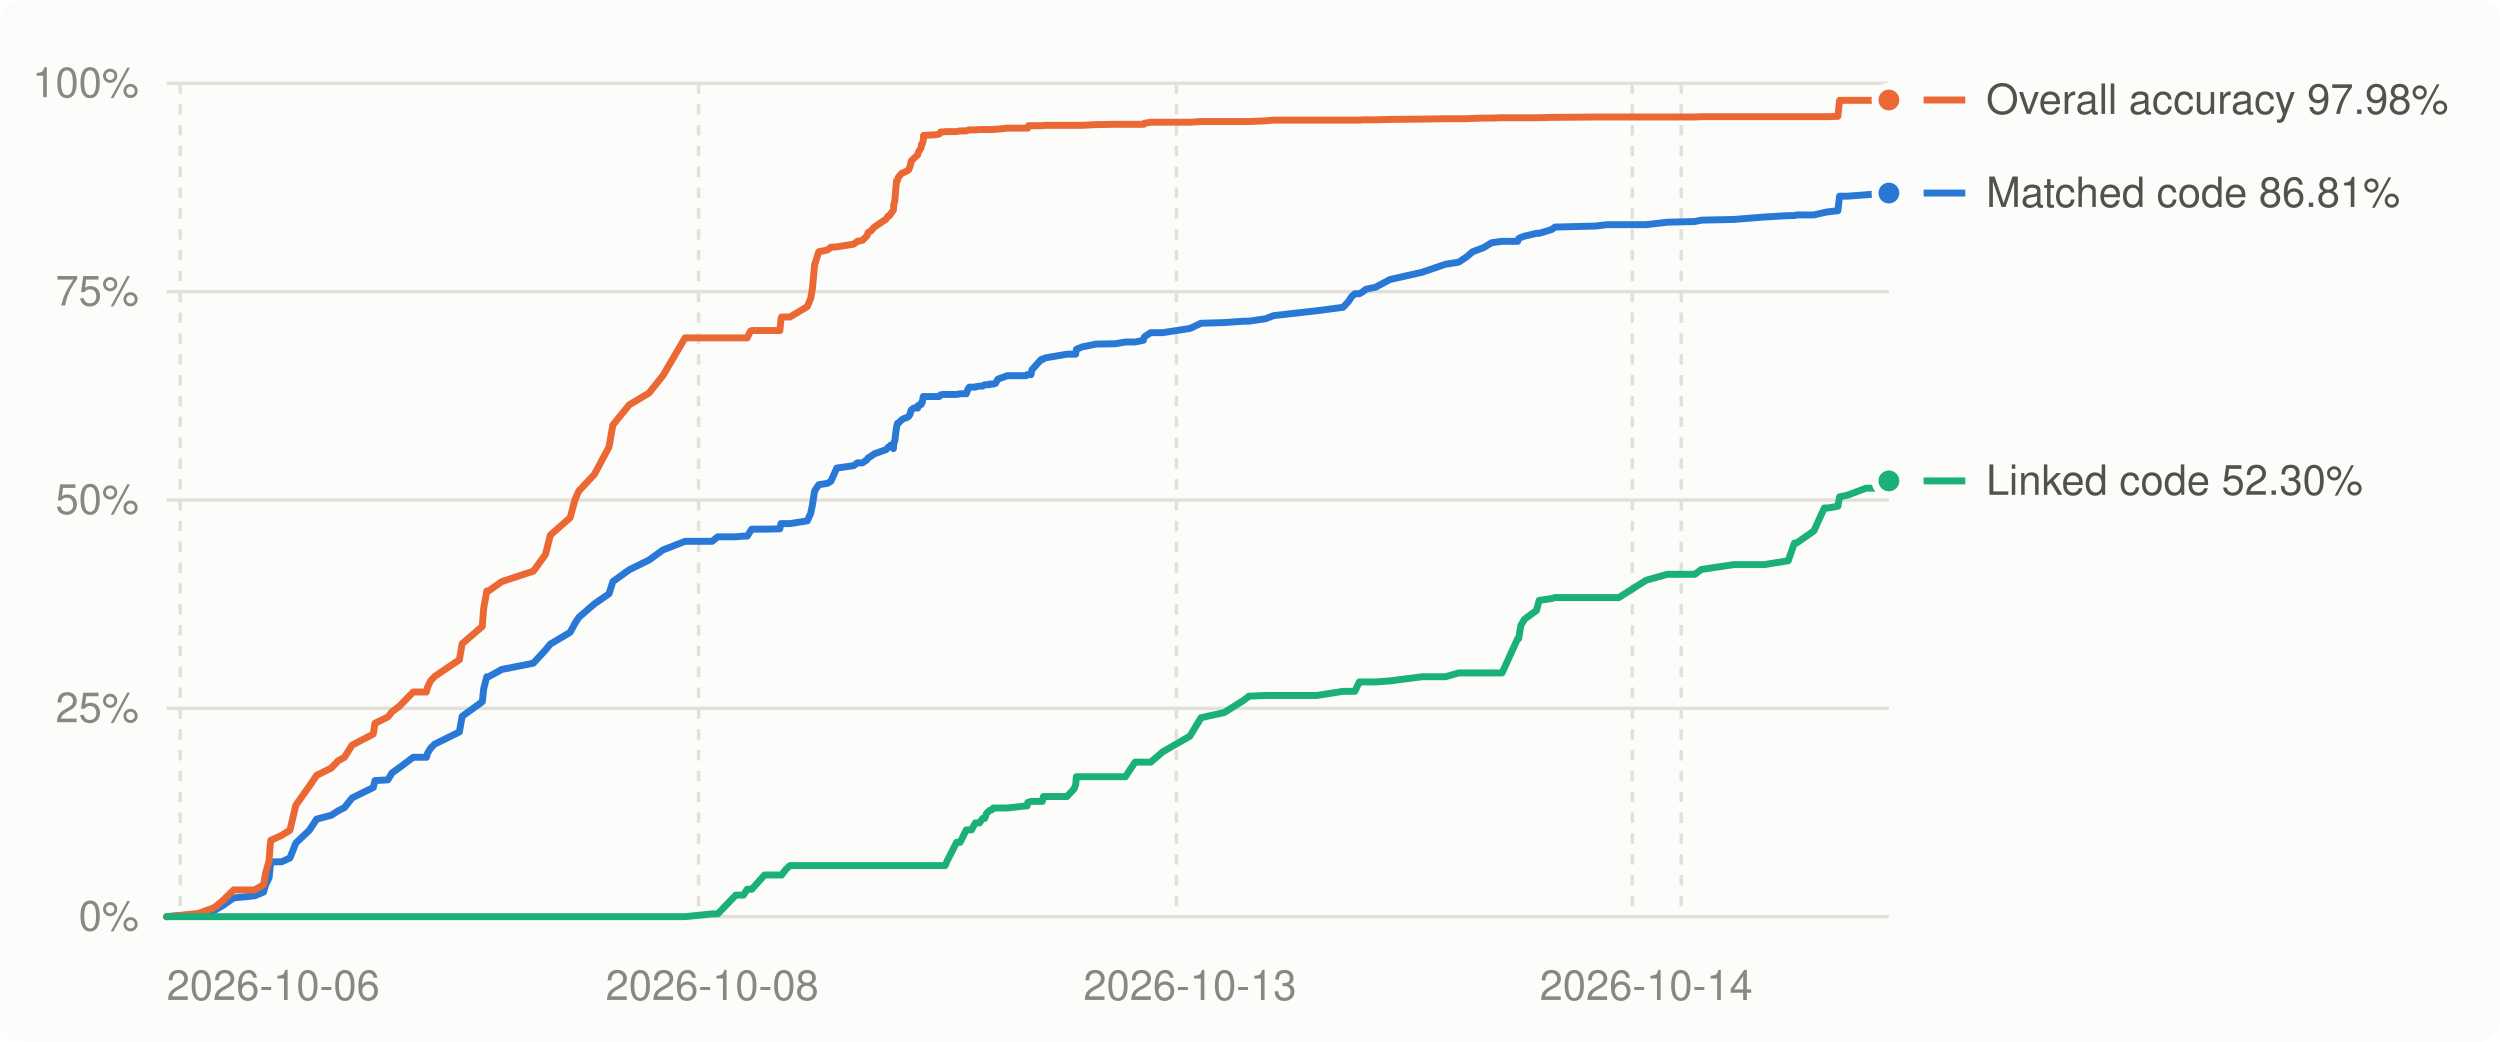
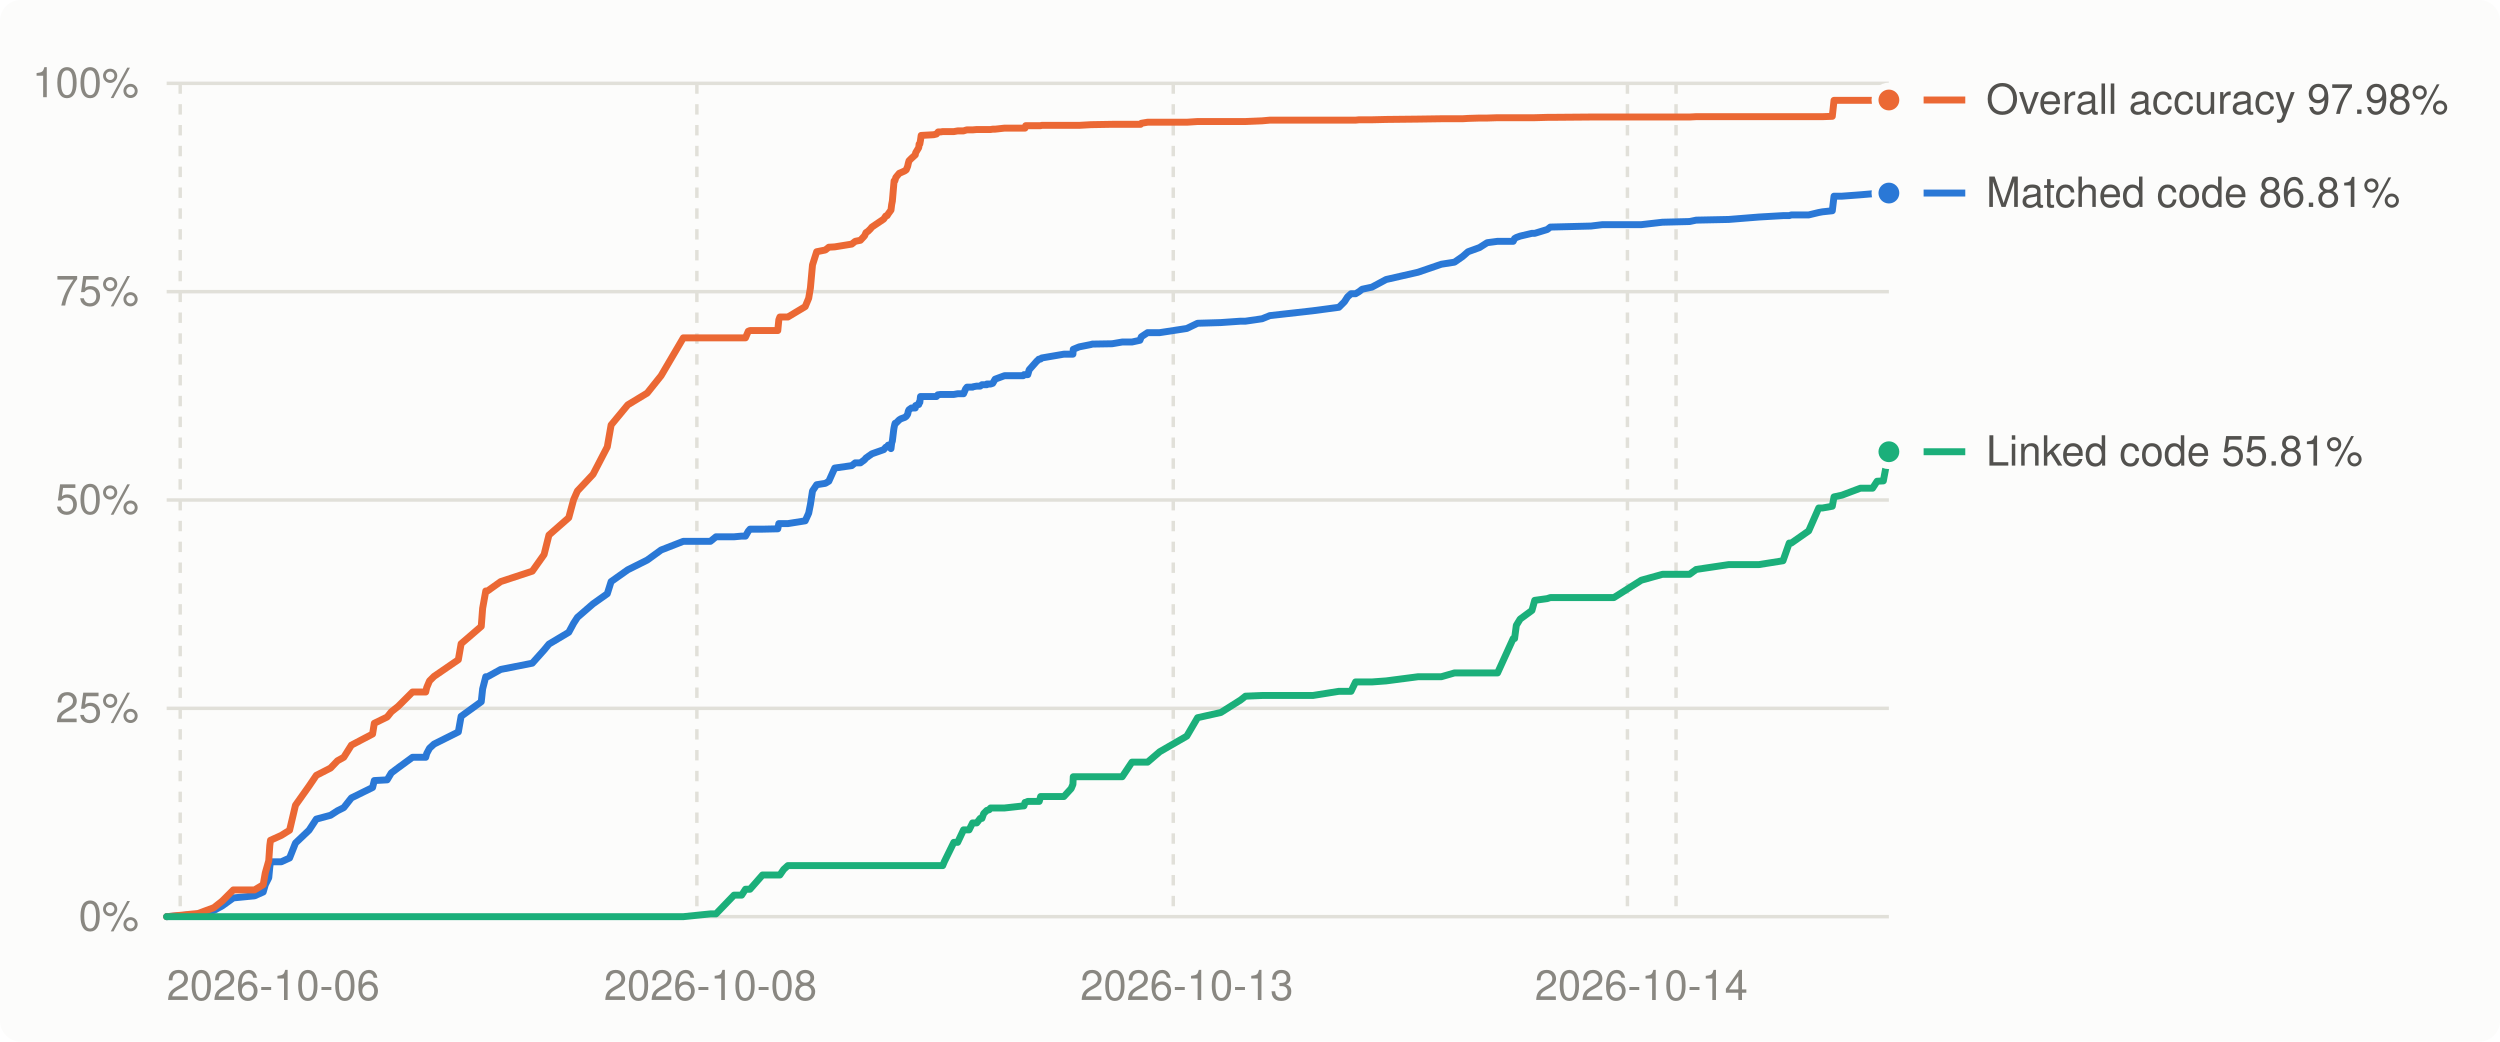
<svg xmlns="http://www.w3.org/2000/svg" viewBox="0 0 720 300" width="720" height="300" role="img" aria-label="Decompilation progress over time">
  <style>
.bg{fill:#fcfcfb}.grid{stroke:#e1e0d9}.muted{fill:#898781}.lbl{fill:#52514e}.ln0{stroke:#2a78d6}.dot0{fill:#2a78d6;stroke:#fcfcfb}.ln1{stroke:#eb6834}.dot1{fill:#eb6834;stroke:#fcfcfb}.ln2{stroke:#1baf7a}.dot2{fill:#1baf7a;stroke:#fcfcfb}
@media (prefers-color-scheme: dark){.bg{fill:#1a1a19}.grid{stroke:#2c2c2a}.muted{fill:#898781}.lbl{fill:#c3c2b7}.ln0{stroke:#3987e5}.dot0{fill:#3987e5;stroke:#1a1a19}.ln1{stroke:#d95926}.dot1{fill:#d95926;stroke:#1a1a19}.ln2{stroke:#199e70}.dot2{fill:#199e70;stroke:#1a1a19}}
text{font:12px -apple-system,BlinkMacSystemFont,'Segoe UI',Helvetica,Arial,sans-serif}
</style>
  <rect class="bg" width="720" height="300" rx="6" />
  <line x1="48" x2="544" y1="264.0" y2="264.0" class="grid" stroke-width="1" />
  <text x="40" y="268.0" class="muted" text-anchor="end">0%</text>
  <line x1="48" x2="544" y1="204.0" y2="204.0" class="grid" stroke-width="1" />
  <text x="40" y="208.0" class="muted" text-anchor="end">25%</text>
  <line x1="48" x2="544" y1="144.0" y2="144.0" class="grid" stroke-width="1" />
  <text x="40" y="148.0" class="muted" text-anchor="end">50%</text>
  <line x1="48" x2="544" y1="84.0" y2="84.0" class="grid" stroke-width="1" />
  <text x="40" y="88.0" class="muted" text-anchor="end">75%</text>
  <line x1="48" x2="544" y1="24.0" y2="24.0" class="grid" stroke-width="1" />
  <text x="40" y="28.0" class="muted" text-anchor="end">100%</text>
  <line x1="51.9" x2="51.9" y1="24" y2="264" class="grid" stroke-width="1" stroke-dasharray="3 3" />
-   <line x1="201.2" x2="201.2" y1="24" y2="264" class="grid" stroke-width="1" stroke-dasharray="3 3" />
-   <line x1="338.8" x2="338.8" y1="24" y2="264" class="grid" stroke-width="1" stroke-dasharray="3 3" />
-   <line x1="470.1" x2="470.1" y1="24" y2="264" class="grid" stroke-width="1" stroke-dasharray="3 3" />
-   <line x1="484.2" x2="484.2" y1="24" y2="264" class="grid" stroke-width="1" stroke-dasharray="3 3" />
+   <line x1="200.7" x2="200.7" y1="24" y2="264" class="grid" stroke-width="1" stroke-dasharray="3 3" />
+   <line x1="337.9" x2="337.9" y1="24" y2="264" class="grid" stroke-width="1" stroke-dasharray="3 3" />
+   <line x1="468.7" x2="468.7" y1="24" y2="264" class="grid" stroke-width="1" stroke-dasharray="3 3" />
+   <line x1="482.7" x2="482.7" y1="24" y2="264" class="grid" stroke-width="1" stroke-dasharray="3 3" />
  <text class="muted" x="48.0" y="288" text-anchor="start">2026-10-06</text>
-   <text class="muted" x="205.1" y="288" text-anchor="middle">2026-10-08</text>
-   <text class="muted" x="342.7" y="288" text-anchor="middle">2026-10-13</text>
-   <text class="muted" x="474.1" y="288" text-anchor="middle">2026-10-14</text>
-   <polyline points="48.0,264.0 55.8,263.4 57.0,263.3 61.7,262.2 64.0,260.9 67.3,258.6 73.3,258.0 75.9,256.9 76.5,254.8 77.5,252.8 77.8,249.7 78.0,248.2 81.1,248.2 83.5,247.1 85.2,242.8 89.1,239.1 91.2,235.9 95.4,234.8 97.4,233.5 99.2,232.6 101.4,229.8 107.5,226.8 108.0,224.8 111.7,224.6 112.9,222.6 115.0,221.1 119.0,218.1 122.8,218.1 123.1,217.0 124.0,215.5 125.2,214.3 132.3,210.8 133.1,206.3 138.9,202.1 139.3,198.4 140.2,194.9 140.7,194.9 144.5,192.8 153.6,191.0 157.1,187.2 158.5,185.5 164.2,182.1 165.6,179.5 166.7,177.8 171.2,173.9 175.4,171.0 176.5,167.5 181.2,164.1 186.9,161.3 190.9,158.4 197.3,155.9 205.1,155.9 206.7,154.6 211.9,154.6 214.1,154.4 215.2,154.4 216.1,153.0 216.5,152.4 220.2,152.4 224.6,152.3 224.9,150.8 225.1,150.8 226.3,150.8 227.5,150.8 232.5,150.0 233.5,147.8 234.0,145.3 234.6,141.4 235.8,139.6 238.3,139.2 239.3,138.6 241.0,134.8 245.9,134.1 246.9,133.3 248.4,133.3 249.7,132.4 250.0,131.9 250.7,131.5 250.8,131.4 251.4,131.0 251.8,130.7 255.2,129.5 255.8,128.8 256.2,128.7 256.5,128.2 257.3,129.2 257.4,127.6 257.7,127.0 258.1,123.7 258.2,123.1 258.4,122.2 258.5,121.9 258.7,121.9 259.7,120.9 260.2,120.6 261.3,120.2 261.7,119.9 262.1,119.3 262.3,118.4 262.5,118.0 263.2,117.5 264.3,117.5 264.4,116.8 265.3,116.5 265.4,115.9 265.6,115.9 265.9,114.2 266.0,114.2 267.8,114.2 269.6,114.2 270.5,114.2 270.9,113.7 270.9,113.7 271.7,113.6 272.2,113.6 272.7,113.6 275.5,113.6 276.5,113.4 278.3,113.4 278.8,112.0 279.2,111.5 279.8,111.5 280.9,111.5 280.9,111.4 282.1,111.2 283.0,111.2 283.6,110.8 284.1,110.8 285.0,110.8 285.0,110.6 285.7,110.6 285.9,110.6 286.1,110.6 286.7,110.4 287.4,109.2 290.1,108.2 295.5,108.2 295.8,107.9 296.0,107.9 296.2,107.9 296.5,107.9 296.9,107.9 297.2,106.5 299.5,103.9 299.8,103.8 299.9,103.5 300.2,103.4 300.5,103.4 300.9,103.1 307.3,102.0 309.4,102.0 309.8,102.0 310.0,100.6 311.7,99.9 315.2,99.2 315.4,99.1 321.2,99.0 324.1,98.5 326.9,98.5 329.3,98.0 329.4,97.5 329.6,97.0 331.4,95.8 334.9,95.8 342.7,94.6 345.9,93.1 352.6,92.9 358.3,92.5 359.7,92.5 364.5,91.8 366.8,90.9 379.2,89.5 386.8,88.5 388.3,86.9 389.2,85.5 390.2,84.6 391.5,84.6 392.5,84.0 393.4,83.3 396.2,82.7 400.3,80.5 409.6,78.4 416.3,76.1 420.1,75.5 422.5,73.9 424.1,72.5 427.3,71.3 429.6,69.9 432.6,69.5 437.1,69.5 437.4,68.7 438.0,68.4 439.1,68.0 442.5,67.2 443.3,67.2 446.9,66.1 447.8,65.4 459.5,65.1 462.9,64.7 466.2,64.7 474.1,64.7 480.2,64.0 488.1,63.8 490.0,63.4 499.4,63.2 508.1,62.5 515.0,62.1 516.8,62.1 517.4,61.9 522.4,61.9 525.4,61.2 526.5,61.0 529.3,60.7 529.8,56.5 532.1,56.5 537.4,56.1 540.9,55.8 542.2,55.8 544.0,55.6" fill="none" class="ln0" stroke-width="2" stroke-linejoin="round" stroke-linecap="round" />
-   <polyline points="48.0,264.0 55.8,263.2 57.0,263.1 61.7,261.4 64.0,259.5 67.3,256.3 73.3,256.3 75.9,254.8 76.5,251.4 77.5,247.9 77.8,243.5 78.0,242.0 81.1,240.6 83.5,239.1 85.2,231.9 89.1,226.4 91.2,223.3 95.4,221.2 97.4,219.1 99.2,218.1 101.4,214.6 107.5,211.4 108.0,208.3 111.7,206.5 112.9,205.0 115.0,203.4 119.0,199.3 122.8,199.3 123.1,198.0 124.0,196.1 125.2,194.8 132.3,190.0 133.1,185.4 138.9,180.4 139.3,175.2 140.2,170.2 140.7,170.2 144.5,167.5 153.6,164.5 157.1,159.7 158.5,154.1 164.2,149.1 165.6,143.9 166.7,141.4 171.2,136.6 175.4,128.7 176.5,122.4 181.2,116.6 186.9,113.2 190.9,108.2 197.3,97.3 205.1,97.3 206.7,97.3 211.9,97.3 214.1,97.3 215.2,97.3 216.1,95.4 216.5,95.2 220.2,95.2 224.6,95.2 224.9,92.1 225.1,91.3 226.3,91.3 227.5,91.3 232.5,88.3 233.5,85.9 234.0,82.9 234.6,76.3 235.8,72.5 238.3,72.0 239.3,71.2 241.0,71.1 245.9,70.3 246.9,69.5 248.4,69.2 249.7,67.9 250.0,67.0 250.7,66.6 250.8,66.5 251.4,65.9 251.8,65.4 255.2,63.1 255.8,62.2 256.2,62.1 256.5,61.6 257.3,60.5 257.4,58.9 257.7,57.9 258.1,53.2 258.2,52.1 258.4,52.1 258.5,51.8 258.7,51.1 259.7,49.9 260.2,49.7 261.3,49.2 261.7,48.9 262.1,47.9 262.3,47.0 262.5,46.3 263.2,45.6 264.3,44.6 264.4,44.0 265.3,42.5 265.4,41.5 265.6,41.5 265.9,40.4 266.0,39.0 267.8,38.9 269.6,38.8 270.5,38.6 270.9,38.1 270.9,38.0 271.7,38.0 272.2,37.9 272.7,37.9 275.5,37.9 276.5,37.7 278.3,37.7 278.8,37.5 279.2,37.4 279.8,37.4 280.9,37.4 280.9,37.4 282.1,37.3 283.0,37.3 283.6,37.3 284.1,37.3 285.0,37.3 285.0,37.3 285.7,37.3 285.9,37.3 286.1,37.3 286.7,37.2 287.4,37.2 290.1,36.9 295.5,36.9 295.8,36.9 296.0,36.9 296.2,36.2 296.5,36.2 296.9,36.2 297.2,36.2 299.5,36.2 299.8,36.2 299.9,36.2 300.2,36.2 300.5,36.2 300.9,36.1 307.3,36.1 309.4,36.1 309.8,36.1 310.0,36.1 311.7,36.1 315.2,35.9 315.4,35.9 321.2,35.8 324.1,35.8 326.9,35.8 329.3,35.8 329.4,35.8 329.6,35.5 331.4,35.2 334.9,35.2 342.7,35.2 345.9,35.0 352.6,35.0 358.3,35.0 359.7,35.0 364.5,34.8 366.8,34.6 379.2,34.6 386.8,34.6 388.3,34.6 389.2,34.6 390.2,34.6 391.5,34.6 392.5,34.5 393.4,34.5 396.2,34.5 400.3,34.4 409.6,34.3 416.3,34.2 420.1,34.2 422.5,34.2 424.1,34.1 427.3,34.0 429.6,34.0 432.6,33.9 437.1,33.9 437.4,33.9 438.0,33.9 439.1,33.9 442.5,33.9 443.3,33.9 446.9,33.8 447.8,33.8 459.5,33.7 462.9,33.7 466.2,33.7 474.1,33.7 480.2,33.7 488.1,33.7 490.0,33.6 499.4,33.6 508.1,33.6 515.0,33.6 516.8,33.6 517.4,33.6 522.4,33.6 525.4,33.6 526.5,33.6 529.3,33.5 529.8,28.9 532.1,28.9 537.4,28.9 540.9,28.9 542.2,28.9 544.0,28.8" fill="none" class="ln1" stroke-width="2" stroke-linejoin="round" stroke-linecap="round" />
-   <polyline points="48.0,264.0 55.8,264.0 57.0,264.0 61.7,264.0 64.0,264.0 67.3,264.0 73.3,264.0 75.9,264.0 76.5,264.0 77.5,264.0 77.8,264.0 78.0,264.0 81.1,264.0 83.5,264.0 85.2,264.0 89.1,264.0 91.2,264.0 95.4,264.0 97.4,264.0 99.2,264.0 101.4,264.0 107.5,264.0 108.0,264.0 111.7,264.0 112.9,264.0 115.0,264.0 119.0,264.0 122.8,264.0 123.1,264.0 124.0,264.0 125.2,264.0 132.3,264.0 133.1,264.0 138.9,264.0 139.3,264.0 140.2,264.0 140.7,264.0 144.5,264.0 153.6,264.0 157.1,264.0 158.5,264.0 164.2,264.0 165.6,264.0 166.7,264.0 171.2,264.0 175.4,264.0 176.5,264.0 181.2,264.0 186.9,264.0 190.9,264.0 197.3,264.0 205.1,263.2 206.7,263.2 211.9,257.8 214.1,257.8 215.2,256.1 216.1,256.1 216.5,256.1 220.2,252.0 224.6,252.0 224.9,252.0 225.1,252.0 226.3,250.4 227.5,249.3 232.5,249.3 233.5,249.3 234.0,249.3 234.6,249.3 235.8,249.3 238.3,249.3 239.3,249.3 241.0,249.3 245.9,249.3 246.9,249.3 248.4,249.3 249.7,249.3 250.0,249.3 250.7,249.3 250.8,249.3 251.4,249.3 251.8,249.3 255.2,249.3 255.8,249.3 256.2,249.3 256.5,249.3 257.3,249.3 257.4,249.3 257.7,249.3 258.1,249.3 258.2,249.3 258.4,249.3 258.5,249.3 258.7,249.3 259.7,249.3 260.2,249.3 261.3,249.3 261.7,249.3 262.1,249.3 262.3,249.3 262.5,249.3 263.2,249.3 264.3,249.3 264.4,249.3 265.3,249.3 265.4,249.3 265.6,249.3 265.9,249.3 266.0,249.3 267.8,249.3 269.6,249.3 270.5,249.3 270.9,249.3 270.9,249.3 271.7,249.3 272.2,249.3 272.7,248.1 275.5,242.6 276.5,242.6 278.3,239.0 278.8,239.0 279.2,239.0 279.8,239.0 280.9,237.0 280.9,237.0 282.1,237.0 283.0,235.7 283.6,235.7 284.1,234.3 285.0,233.4 285.0,233.4 285.7,233.2 285.9,232.9 286.1,232.7 286.7,232.7 287.4,232.7 290.1,232.7 295.5,232.1 295.8,232.1 296.0,231.1 296.2,231.1 296.5,231.0 296.9,230.8 297.2,230.8 299.5,230.8 299.8,230.8 299.9,230.8 300.2,230.8 300.5,229.4 300.9,229.4 307.3,229.4 309.4,227.1 309.8,225.9 310.0,223.7 311.7,223.7 315.2,223.7 315.4,223.7 321.2,223.7 324.1,223.7 326.9,219.5 329.3,219.5 329.4,219.5 329.6,219.5 331.4,219.5 334.9,216.5 342.7,212.0 345.9,206.7 352.6,205.2 358.3,201.6 359.7,200.5 364.5,200.3 366.8,200.3 379.2,200.3 386.8,199.1 388.3,199.1 389.2,199.1 390.2,199.1 391.5,196.4 392.5,196.4 393.4,196.4 396.2,196.4 400.3,196.1 409.6,194.9 416.3,194.9 420.1,193.8 422.5,193.8 424.1,193.8 427.3,193.8 429.6,193.8 432.6,193.8 437.1,183.9 437.4,183.9 438.0,180.1 439.1,178.3 442.5,175.8 443.3,172.9 446.9,172.4 447.8,172.1 459.5,172.1 462.9,172.1 466.2,172.1 474.1,167.1 480.2,165.4 488.1,165.4 490.0,164.0 499.4,162.6 508.1,162.6 515.0,161.5 516.8,156.4 517.4,156.4 522.4,152.9 525.4,146.3 526.5,146.3 529.3,145.8 529.8,143.1 532.1,142.6 537.4,140.6 540.9,140.6 542.2,138.6 544.0,138.5" fill="none" class="ln2" stroke-width="2" stroke-linejoin="round" stroke-linecap="round" />
+   <text class="muted" x="204.6" y="288" text-anchor="middle">2026-10-08</text>
+   <text class="muted" x="341.8" y="288" text-anchor="middle">2026-10-13</text>
+   <text class="muted" x="472.7" y="288" text-anchor="middle">2026-10-14</text>
+   <polyline points="48.0,264.0 55.8,263.4 57.0,263.3 61.6,262.2 64.0,260.9 67.2,258.6 73.3,258.0 75.8,256.9 76.4,254.8 77.4,252.8 77.7,249.7 77.9,248.2 81.0,248.2 83.4,247.1 85.1,242.8 89.0,239.1 91.1,235.9 95.2,234.8 97.2,233.5 99.0,232.6 101.2,229.8 107.3,226.8 107.8,224.8 111.5,224.6 112.7,222.6 114.7,221.1 118.8,218.1 122.6,218.1 122.9,217.0 123.7,215.5 125.0,214.3 132.0,210.8 132.8,206.3 138.6,202.1 139.0,198.4 139.9,194.9 140.4,194.9 144.2,192.8 153.3,191.0 156.7,187.2 158.1,185.5 163.8,182.1 165.2,179.5 166.3,177.8 170.8,173.9 174.9,171.0 176.0,167.5 180.8,164.1 186.4,161.3 190.4,158.4 196.8,155.9 204.6,155.9 206.2,154.6 211.4,154.6 213.6,154.4 214.7,154.4 215.5,153.0 216.0,152.4 219.6,152.4 224.0,152.3 224.3,150.8 224.6,150.8 225.7,150.8 226.9,150.8 231.9,150.0 232.9,147.8 233.4,145.3 234.0,141.4 235.2,139.6 237.7,139.2 238.7,138.6 240.4,134.8 245.3,134.1 246.3,133.3 247.8,133.3 249.0,132.4 249.4,131.9 250.0,131.5 250.1,131.4 250.7,131.0 251.1,130.7 254.5,129.5 255.1,128.8 255.5,128.7 255.8,128.2 256.6,129.2 256.8,127.6 257.0,127.0 257.4,123.7 257.5,123.1 257.7,122.2 257.8,121.9 258.0,121.9 259.0,120.9 259.5,120.6 260.6,120.2 261.0,119.9 261.4,119.3 261.6,118.4 261.8,118.0 262.5,117.5 263.6,117.5 263.7,116.8 264.6,116.5 264.7,115.9 264.9,115.9 265.1,114.2 265.3,114.2 267.1,114.2 268.9,114.2 269.7,114.2 270.1,113.7 270.2,113.7 270.9,113.6 271.5,113.6 272.0,113.6 274.7,113.6 275.8,113.4 277.5,113.4 278.1,112.0 278.5,111.5 279.1,111.5 280.1,111.5 280.2,111.4 281.3,111.2 282.3,111.2 282.8,110.8 283.3,110.8 284.2,110.8 284.2,110.6 284.9,110.6 285.1,110.6 285.3,110.6 285.9,110.4 286.6,109.2 289.3,108.2 294.7,108.2 294.9,107.9 295.2,107.9 295.4,107.9 295.6,107.9 296.0,107.9 296.4,106.5 298.7,103.9 298.9,103.8 299.1,103.5 299.3,103.4 299.7,103.4 300.0,103.1 306.4,102.0 308.5,102.0 309.0,102.0 309.1,100.6 310.8,99.9 314.3,99.2 314.5,99.1 320.3,99.0 323.2,98.5 326.0,98.5 328.3,98.0 328.5,97.5 328.7,97.0 330.5,95.8 334.0,95.8 341.8,94.6 344.9,93.1 351.6,92.9 357.3,92.5 358.7,92.5 363.5,91.8 365.7,90.9 378.1,89.5 385.6,88.5 387.2,86.9 388.1,85.5 389.1,84.6 390.4,84.6 391.4,84.0 392.3,83.3 395.1,82.7 399.2,80.5 408.4,78.4 415.1,76.1 418.9,75.5 421.2,73.9 422.8,72.5 426.1,71.3 428.3,69.9 431.3,69.5 435.8,69.5 436.2,68.7 436.7,68.4 437.8,68.0 441.2,67.2 442.0,67.2 445.6,66.1 446.5,65.4 458.2,65.1 461.5,64.7 464.8,64.7 472.7,64.7 478.8,64.0 486.6,63.8 488.5,63.4 497.9,63.2 506.6,62.5 513.5,62.1 515.3,62.1 515.9,61.9 520.9,61.9 523.8,61.2 524.9,61.0 527.7,60.7 528.2,56.5 530.5,56.5 535.8,56.1 539.3,55.8 540.6,55.8 542.4,55.6 544.0,55.6" fill="none" class="ln0" stroke-width="2" stroke-linejoin="round" stroke-linecap="round" />
+   <polyline points="48.0,264.0 55.8,263.2 57.0,263.1 61.6,261.4 64.0,259.5 67.2,256.3 73.3,256.3 75.8,254.8 76.4,251.4 77.4,247.9 77.7,243.5 77.9,242.0 81.0,240.6 83.4,239.1 85.1,231.9 89.0,226.4 91.1,223.3 95.2,221.2 97.2,219.1 99.0,218.1 101.2,214.6 107.3,211.4 107.8,208.3 111.5,206.5 112.7,205.0 114.7,203.4 118.8,199.3 122.6,199.3 122.9,198.0 123.7,196.1 125.0,194.8 132.0,190.0 132.8,185.4 138.6,180.4 139.0,175.2 139.9,170.2 140.4,170.2 144.2,167.5 153.3,164.5 156.7,159.7 158.1,154.1 163.8,149.1 165.2,143.9 166.3,141.4 170.8,136.6 174.9,128.7 176.0,122.4 180.8,116.6 186.4,113.2 190.4,108.2 196.8,97.3 204.6,97.3 206.2,97.3 211.4,97.3 213.6,97.3 214.7,97.3 215.5,95.4 216.0,95.2 219.6,95.2 224.0,95.2 224.3,92.1 224.6,91.3 225.7,91.3 226.9,91.3 231.9,88.3 232.9,85.9 233.4,82.9 234.0,76.3 235.2,72.5 237.7,72.0 238.7,71.2 240.4,71.1 245.3,70.3 246.3,69.5 247.8,69.2 249.0,67.9 249.4,67.0 250.0,66.6 250.1,66.5 250.7,65.9 251.1,65.4 254.5,63.1 255.1,62.2 255.5,62.1 255.8,61.6 256.6,60.5 256.8,58.9 257.0,57.9 257.4,53.2 257.5,52.1 257.7,52.1 257.8,51.8 258.0,51.1 259.0,49.9 259.5,49.7 260.6,49.2 261.0,48.9 261.4,47.9 261.6,47.0 261.8,46.3 262.5,45.6 263.6,44.6 263.7,44.0 264.6,42.5 264.7,41.5 264.9,41.5 265.1,40.4 265.3,39.0 267.1,38.9 268.9,38.8 269.7,38.6 270.1,38.1 270.2,38.0 270.9,38.0 271.5,37.9 272.0,37.9 274.7,37.9 275.8,37.7 277.5,37.7 278.1,37.5 278.5,37.4 279.1,37.4 280.1,37.4 280.2,37.4 281.3,37.3 282.3,37.3 282.8,37.3 283.3,37.3 284.2,37.3 284.2,37.3 284.9,37.3 285.1,37.3 285.3,37.3 285.9,37.2 286.6,37.2 289.3,36.9 294.7,36.9 294.9,36.9 295.2,36.9 295.4,36.2 295.6,36.2 296.0,36.2 296.4,36.2 298.7,36.2 298.9,36.2 299.1,36.2 299.3,36.2 299.7,36.2 300.0,36.1 306.4,36.1 308.5,36.1 309.0,36.1 309.1,36.1 310.8,36.1 314.3,35.9 314.5,35.9 320.3,35.8 323.2,35.8 326.0,35.8 328.3,35.8 328.5,35.8 328.7,35.5 330.5,35.2 334.0,35.2 341.8,35.2 344.9,35.0 351.6,35.0 357.3,35.0 358.7,35.0 363.5,34.8 365.7,34.6 378.1,34.6 385.6,34.6 387.2,34.6 388.1,34.6 389.1,34.6 390.4,34.6 391.4,34.5 392.3,34.5 395.1,34.5 399.2,34.4 408.4,34.3 415.1,34.2 418.9,34.2 421.2,34.2 422.8,34.1 426.1,34.0 428.3,34.0 431.3,33.9 435.8,33.9 436.2,33.9 436.7,33.9 437.8,33.9 441.2,33.9 442.0,33.9 445.6,33.8 446.5,33.8 458.2,33.7 461.5,33.7 464.8,33.7 472.7,33.7 478.8,33.7 486.6,33.7 488.5,33.6 497.9,33.6 506.6,33.6 513.5,33.6 515.3,33.6 515.9,33.6 520.9,33.6 523.8,33.6 524.9,33.6 527.7,33.5 528.2,28.9 530.5,28.9 535.8,28.9 539.3,28.9 540.6,28.9 542.4,28.8 544.0,28.8" fill="none" class="ln1" stroke-width="2" stroke-linejoin="round" stroke-linecap="round" />
+   <polyline points="48.0,264.0 55.8,264.0 57.0,264.0 61.6,264.0 64.0,264.0 67.2,264.0 73.3,264.0 75.8,264.0 76.4,264.0 77.4,264.0 77.7,264.0 77.9,264.0 81.0,264.0 83.4,264.0 85.1,264.0 89.0,264.0 91.1,264.0 95.2,264.0 97.2,264.0 99.0,264.0 101.2,264.0 107.3,264.0 107.8,264.0 111.5,264.0 112.7,264.0 114.7,264.0 118.8,264.0 122.6,264.0 122.9,264.0 123.7,264.0 125.0,264.0 132.0,264.0 132.8,264.0 138.6,264.0 139.0,264.0 139.9,264.0 140.4,264.0 144.2,264.0 153.3,264.0 156.7,264.0 158.1,264.0 163.8,264.0 165.2,264.0 166.3,264.0 170.8,264.0 174.9,264.0 176.0,264.0 180.8,264.0 186.4,264.0 190.4,264.0 196.8,264.0 204.6,263.2 206.2,263.2 211.4,257.8 213.6,257.8 214.7,256.1 215.5,256.1 216.0,256.1 219.6,252.0 224.0,252.0 224.3,252.0 224.6,252.0 225.7,250.4 226.9,249.3 231.9,249.3 232.9,249.3 233.4,249.3 234.0,249.3 235.2,249.3 237.7,249.3 238.7,249.3 240.4,249.3 245.3,249.3 246.3,249.3 247.8,249.3 249.0,249.3 249.4,249.3 250.0,249.3 250.1,249.3 250.7,249.3 251.1,249.3 254.5,249.3 255.1,249.3 255.5,249.3 255.8,249.3 256.6,249.3 256.8,249.3 257.0,249.3 257.4,249.3 257.5,249.3 257.7,249.3 257.8,249.3 258.0,249.3 259.0,249.3 259.5,249.3 260.6,249.3 261.0,249.3 261.4,249.3 261.6,249.3 261.8,249.3 262.5,249.3 263.6,249.3 263.7,249.3 264.6,249.3 264.7,249.3 264.9,249.3 265.1,249.3 265.3,249.3 267.1,249.3 268.9,249.3 269.7,249.3 270.1,249.3 270.2,249.3 270.9,249.3 271.5,249.3 272.0,248.1 274.7,242.6 275.8,242.6 277.5,239.0 278.1,239.0 278.5,239.0 279.1,239.0 280.1,237.0 280.2,237.0 281.3,237.0 282.3,235.7 282.8,235.7 283.3,234.3 284.2,233.4 284.2,233.4 284.9,233.2 285.1,232.9 285.3,232.7 285.9,232.7 286.6,232.7 289.3,232.7 294.7,232.1 294.9,232.1 295.2,231.1 295.4,231.1 295.6,231.0 296.0,230.8 296.4,230.8 298.7,230.8 298.9,230.8 299.1,230.8 299.3,230.8 299.7,229.4 300.0,229.4 306.4,229.4 308.5,227.1 309.0,225.9 309.1,223.7 310.8,223.7 314.3,223.7 314.5,223.7 320.3,223.7 323.2,223.7 326.0,219.5 328.3,219.5 328.5,219.5 328.7,219.5 330.5,219.5 334.0,216.5 341.8,212.0 344.9,206.7 351.6,205.2 357.3,201.6 358.7,200.5 363.5,200.3 365.7,200.3 378.1,200.3 385.6,199.1 387.2,199.1 388.1,199.1 389.1,199.1 390.4,196.4 391.4,196.4 392.3,196.4 395.1,196.4 399.2,196.1 408.4,194.9 415.1,194.9 418.9,193.8 421.2,193.8 422.8,193.8 426.1,193.8 428.3,193.8 431.3,193.8 435.8,183.9 436.2,183.9 436.7,180.1 437.8,178.3 441.2,175.8 442.0,172.9 445.6,172.4 446.5,172.1 458.2,172.1 461.5,172.1 464.8,172.1 472.7,167.1 478.8,165.4 486.6,165.4 488.5,164.0 497.9,162.6 506.6,162.6 513.5,161.5 515.3,156.4 515.9,156.4 520.9,152.9 523.8,146.3 524.9,146.3 527.7,145.8 528.2,143.1 530.5,142.6 535.8,140.6 539.3,140.6 540.6,138.6 542.4,138.5 544.0,130.1" fill="none" class="ln2" stroke-width="2" stroke-linejoin="round" stroke-linecap="round" />
  <circle cx="544.0" cy="55.6" r="4" class="dot0" stroke-width="2" />
  <circle cx="544.0" cy="28.8" r="4" class="dot1" stroke-width="2" />
-   <circle cx="544.0" cy="138.5" r="4" class="dot2" stroke-width="2" />
-   <line x1="554" x2="566" y1="138.5" y2="138.5" class="ln2" stroke-width="2" />
-   <text class="lbl" x="572" y="142.5">Linked code 52.30%</text>
+   <circle cx="544.0" cy="130.1" r="4" class="dot2" stroke-width="2" />
+   <line x1="554" x2="566" y1="130.1" y2="130.1" class="ln2" stroke-width="2" />
+   <text class="lbl" x="572" y="134.1">Linked code 55.81%</text>
  <line x1="554" x2="566" y1="55.6" y2="55.6" class="ln0" stroke-width="2" />
  <text class="lbl" x="572" y="59.6">Matched code 86.81%</text>
  <line x1="554" x2="566" y1="28.8" y2="28.8" class="ln1" stroke-width="2" />
  <text class="lbl" x="572" y="32.8">Overall accuracy 97.98%</text>
</svg>
